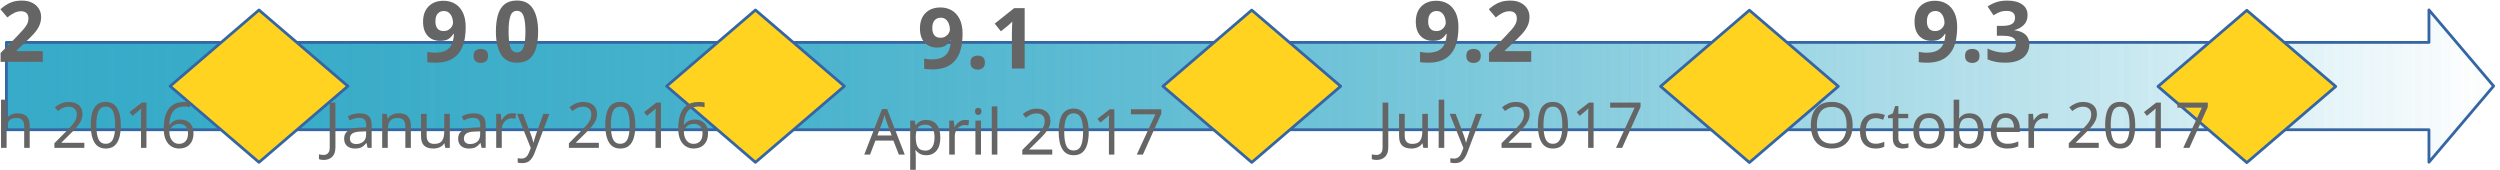
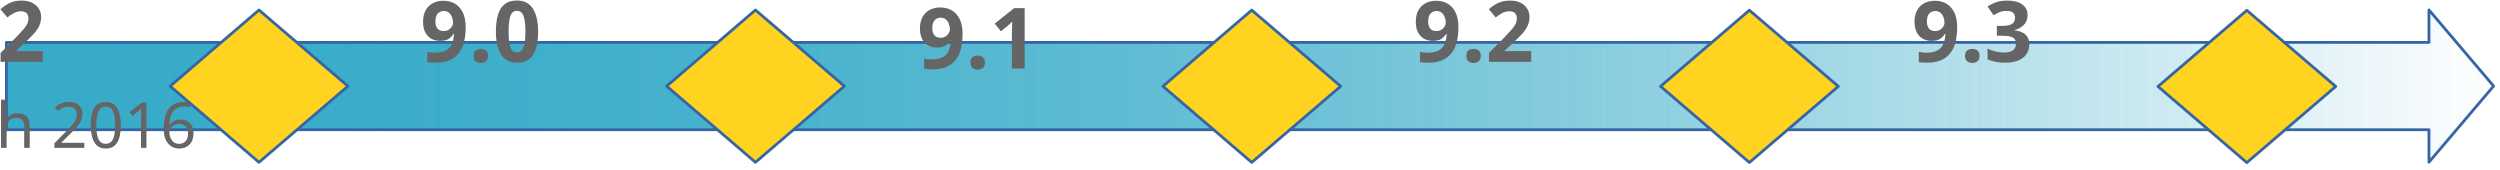
<svg xmlns="http://www.w3.org/2000/svg" xmlns:xlink="http://www.w3.org/1999/xlink" width="250.212mm" height="16.925mm" viewBox="0 0 886.579 59.97" id="svg2" version="1.1">
  <defs id="defs4">
    <linearGradient id="linearGradient8937">
      <stop style="stop-color:#d40000;stop-opacity:1;" offset="0" id="stop8939" />
      <stop style="stop-color:#d40000;stop-opacity:0;" offset="1" id="stop8941" />
    </linearGradient>
    <linearGradient id="linearGradient6546">
      <stop style="stop-color:#2aff2a;stop-opacity:1;" offset="0" id="stop6548" />
      <stop style="stop-color:#2aff2a;stop-opacity:0;" offset="1" id="stop6550" />
    </linearGradient>
    <linearGradient id="linearGradient6530">
      <stop style="stop-color:#37abc8;stop-opacity:1;" offset="0" id="stop6532" />
      <stop style="stop-color:#37abc8;stop-opacity:0;" offset="1" id="stop6534" />
    </linearGradient>
    <clipPath clipPathUnits="userSpaceOnUse" id="presentation_clip_path">
      <rect id="rect4790" height="21000" width="28000" y="0" x="0" />
    </clipPath>
    <linearGradient xlink:href="#linearGradient6530" id="linearGradient6536" x1="1509.889" y1="8636.5" x2="26431.111" y2="8636.5" gradientUnits="userSpaceOnUse" />
    <radialGradient id="SVGID_1_" cx="158.743" cy="246.672" r="331.354" gradientTransform="matrix(1.2721,0,0,1.2721,224.2356,-227.9715)" gradientUnits="userSpaceOnUse">
      <stop offset="0" style="stop-color:#B0CEE3" id="stop9" />
      <stop offset="0.215" style="stop-color:#ABCBE0" id="stop11" />
      <stop offset="0.452" style="stop-color:#9EC0D8" id="stop13" />
      <stop offset="0.7" style="stop-color:#88AFCA" id="stop15" />
      <stop offset="0.953" style="stop-color:#6998B6" id="stop17" />
      <stop offset="1" style="stop-color:#6393B2" id="stop19" />
    </radialGradient>
    <radialGradient id="SVGID_2_" cx="155.825" cy="249.946" r="135.159" gradientTransform="matrix(1.2721,0,0,1.2721,224.2356,-227.9715)" gradientUnits="userSpaceOnUse">
      <stop offset="0" style="stop-color:#B0CEE3" id="stop24" />
      <stop offset="1" style="stop-color:#6393B2" id="stop26" />
    </radialGradient>
    <radialGradient id="SVGID_3_" cx="155.71" cy="250.142" r="135.807" gradientTransform="matrix(1.2721,0,0,1.2721,224.2356,-227.9715)" gradientUnits="userSpaceOnUse">
      <stop offset="0" style="stop-color:#B0CEE3" id="stop31" />
      <stop offset="1" style="stop-color:#6393B2" id="stop33" />
    </radialGradient>
    <radialGradient id="SVGID_4_" cx="389.668" cy="131.657" r="119.718" gradientTransform="matrix(1.4324,0,0,1.4324,-135.7264,-98.7094)" gradientUnits="userSpaceOnUse">
      <stop offset="0" style="stop-color:#B0CEE3" id="stop38" />
      <stop offset="1" style="stop-color:#6393B2" id="stop40" />
    </radialGradient>
    <radialGradient id="SVGID_5_" cx="389.67" cy="131.657" r="119.719" gradientTransform="matrix(1.4324,0,0,1.4324,-135.7264,-98.7094)" gradientUnits="userSpaceOnUse">
      <stop offset="0" style="stop-color:#B0CEE3" id="stop45" />
      <stop offset="1" style="stop-color:#6393B2" id="stop47" />
    </radialGradient>
    <radialGradient id="SVGID_6_" cx="389.675" cy="131.657" r="119.722" gradientTransform="matrix(1.4324,0,0,1.4324,-135.7264,-98.7094)" gradientUnits="userSpaceOnUse">
      <stop offset="0" style="stop-color:#B0CEE3" id="stop52" />
      <stop offset="1" style="stop-color:#6393B2" id="stop54" />
    </radialGradient>
    <radialGradient id="SVGID_7_" cx="389.674" cy="131.656" r="119.721" gradientTransform="matrix(1.4324,0,0,1.4324,-135.7264,-98.7094)" gradientUnits="userSpaceOnUse">
      <stop offset="0" style="stop-color:#B0CEE3" id="stop59" />
      <stop offset="1" style="stop-color:#6393B2" id="stop61" />
    </radialGradient>
    <radialGradient id="SVGID_8_" cx="389.677" cy="131.657" r="119.722" gradientTransform="matrix(1.4324,0,0,1.4324,-135.7264,-98.7094)" gradientUnits="userSpaceOnUse">
      <stop offset="0" style="stop-color:#B0CEE3" id="stop66" />
      <stop offset="1" style="stop-color:#6393B2" id="stop68" />
    </radialGradient>
    <radialGradient id="SVGID_9_" cx="389.685" cy="131.656" r="119.731" gradientTransform="matrix(1.4324,0,0,1.4324,-135.7264,-98.7094)" gradientUnits="userSpaceOnUse">
      <stop offset="0" style="stop-color:#B0CEE3" id="stop73" />
      <stop offset="1" style="stop-color:#6393B2" id="stop75" />
    </radialGradient>
    <radialGradient id="SVGID_10_" cx="389.673" cy="131.657" r="119.72" gradientTransform="matrix(1.4324,0,0,1.4324,-135.7264,-98.7094)" gradientUnits="userSpaceOnUse">
      <stop offset="0" style="stop-color:#B0CEE3" id="stop80" />
      <stop offset="1" style="stop-color:#6393B2" id="stop82" />
    </radialGradient>
    <radialGradient id="SVGID_11_" cx="389.672" cy="131.659" r="119.722" gradientTransform="matrix(1.4324,0,0,1.4324,-135.7264,-98.7094)" gradientUnits="userSpaceOnUse">
      <stop offset="0" style="stop-color:#B0CEE3" id="stop87" />
      <stop offset="1" style="stop-color:#6393B2" id="stop89" />
    </radialGradient>
    <radialGradient id="SVGID_12_" cx="385.323" cy="127.653" r="51.999" gradientTransform="matrix(1.5162,0,0,1.5162,-158.8141,-106.2123)" gradientUnits="userSpaceOnUse">
      <stop offset="0" style="stop-color:#F6FBFC" id="stop94" />
      <stop offset="1" style="stop-color:#B0CEE3" id="stop96" />
    </radialGradient>
    <radialGradient id="SVGID_13_" cx="385.302" cy="127.689" r="52.046" gradientTransform="matrix(1.5162,0,0,1.5162,-158.8141,-106.2123)" gradientUnits="userSpaceOnUse">
      <stop offset="0" style="stop-color:#F6FBFC" id="stop101" />
      <stop offset="1" style="stop-color:#B0CEE3" id="stop103" />
    </radialGradient>
    <radialGradient id="SVGID_14_" cx="385.282" cy="127.725" r="52.102" gradientTransform="matrix(1.5162,0,0,1.5162,-158.8141,-106.2123)" gradientUnits="userSpaceOnUse">
      <stop offset="0" style="stop-color:#F6FBFC" id="stop108" />
      <stop offset="1" style="stop-color:#B0CEE3" id="stop110" />
    </radialGradient>
    <radialGradient id="SVGID_15_" cx="382.071" cy="141.779" r="30.342" gradientTransform="matrix(1.5162,0,0,1.5162,-158.8141,-106.2123)" gradientUnits="userSpaceOnUse">
      <stop offset="0" style="stop-color:#6393B2" id="stop115" />
      <stop offset="1" style="stop-color:#B0CEE3" id="stop117" />
    </radialGradient>
    <radialGradient id="SVGID_16_" cx="389.072" cy="114.401" r="32.347" gradientTransform="matrix(1.5162,0,0,1.5162,-158.8141,-106.2123)" gradientUnits="userSpaceOnUse">
      <stop offset="0" style="stop-color:#6393B2" id="stop122" />
      <stop offset="1" style="stop-color:#B0CEE3" id="stop124" />
    </radialGradient>
    <linearGradient xlink:href="#linearGradient6546" id="linearGradient8800" x1="2574.27" y1="11227.619" x2="18557.111" y2="11227.619" gradientUnits="userSpaceOnUse" />
    <linearGradient xlink:href="#linearGradient6546" id="linearGradient8808" x1="2574.27" y1="11227.619" x2="18557.111" y2="11227.619" gradientUnits="userSpaceOnUse" />
    <linearGradient xlink:href="#linearGradient6546" id="linearGradient8816" x1="2574.27" y1="11227.619" x2="18557.111" y2="11227.619" gradientUnits="userSpaceOnUse" />
    <linearGradient xlink:href="#linearGradient6546" id="linearGradient8824" x1="2574.27" y1="11227.619" x2="18557.111" y2="11227.619" gradientUnits="userSpaceOnUse" />
    <linearGradient xlink:href="#linearGradient6546" id="linearGradient8832" x1="2574.27" y1="11227.619" x2="18557.111" y2="11227.619" gradientUnits="userSpaceOnUse" />
    <linearGradient xlink:href="#linearGradient6530" id="linearGradient8913" gradientUnits="userSpaceOnUse" x1="1509.889" y1="8636.5" x2="26431.111" y2="8636.5" />
    <linearGradient xlink:href="#linearGradient6530" id="linearGradient8915" gradientUnits="userSpaceOnUse" x1="1509.889" y1="8636.5" x2="26431.111" y2="8636.5" />
    <linearGradient xlink:href="#linearGradient6530" id="linearGradient8917" gradientUnits="userSpaceOnUse" x1="1509.889" y1="8636.5" x2="26431.111" y2="8636.5" />
    <linearGradient xlink:href="#linearGradient6530" id="linearGradient8919" gradientUnits="userSpaceOnUse" x1="1509.889" y1="8636.5" x2="26431.111" y2="8636.5" />
    <linearGradient xlink:href="#linearGradient6530" id="linearGradient8921" gradientUnits="userSpaceOnUse" x1="1509.889" y1="8636.5" x2="26431.111" y2="8636.5" />
    <linearGradient xlink:href="#linearGradient8937" id="linearGradient8959" x1="4784.108" y1="17696.57" x2="25086.725" y2="17696.57" gradientUnits="userSpaceOnUse" />
  </defs>
  <g id="layer1" transform="translate(-45.17317,-574.7709)">
    <g style="fill-rule:evenodd;stroke-width:28.222;stroke-linejoin:round" id="g5398" transform="matrix(0.03543307,0,0,0.03543307,23.44479,299.2918)">
      <g id="g4980" class="SlideGroup">
        <g id="g4982">
          <g class="Page" id="g4985">
            <g class="com.sun.star.drawing.CustomShape" id="g4998" style="fill:url(#linearGradient6536);fill-opacity:1" transform="translate(-846.6667,0)">
              <g id="id7" style="fill:url(#linearGradient8921);fill-opacity:1">
                <path style="fill:url(#linearGradient8913);fill-opacity:1;stroke:none" d="m 1524,8199 24246,0 0,-325 647,762 -647,762 0,-325 -24246,0 0,-874 z m 0,-325 0,0 z m 24893,1525 0,0 z" id="path5001" />
                <path style="fill:url(#linearGradient8915);fill-opacity:1;stroke:#3465a4" d="m 1524,8199 24246,0 0,-325 647,762 -647,762 0,-325 -24246,0 0,-874 z" id="path5003" />
                <path style="fill:url(#linearGradient8917);fill-opacity:1;stroke:#3465a4" d="m 1524,7874 0,0 z" id="path5005" />
                <path style="fill:url(#linearGradient8919);fill-opacity:1;stroke:#3465a4" d="m 26417,9399 0,0 z" id="path5007" />
              </g>
            </g>
            <g class="com.sun.star.drawing.CustomShape" id="g5084" transform="translate(-8748.89,0)">
              <g id="id11">
                <path style="fill:#ffd320;stroke:none" d="m 11954,7875 890,762 -890,762 -889,-762 889,-762 0,0 z m -889,0 0,0 z m 1779,1525 0,0 z" id="path5087" />
                <path style="fill:none;stroke:#3465a4" d="m 11954,7875 890,762 -890,762 -889,-762 889,-762 0,0 z" id="path5089" />
                <path style="fill:none;stroke:#3465a4" d="m 11065,7875 0,0 z" id="path5091" />
                <path style="fill:none;stroke:#3465a4" d="m 12844,9400 0,0 z" id="path5093" />
              </g>
            </g>
            <path style="fill:#ffd320;stroke:none" d="m 8174.097,7875 890,762 -890,762 -889,-762 889,-762 0,0 z m -889,0 0,0 z m 1779,1525 0,0 z" id="path5112" />
            <path style="fill:none;stroke:#3465a4" d="m 8174.097,7875 890,762 -890,762 -889,-762 889,-762 0,0 z" id="path5114" />
            <path style="fill:none;stroke:#3465a4" d="m 7285.097,7875 0,0 z" id="path5116" />
            <path style="fill:none;stroke:#3465a4" d="m 9064.097,9400 0,0 z" id="path5118" />
            <path style="fill:#ffd320;stroke:none" d="m 13141.234,7876 890,762 -890,762 -889,-762 889,-762 0,0 z m -889,0 0,0 z m 1779,1525 0,0 z" id="path5137" />
            <path style="fill:none;stroke:#3465a4" d="m 13141.234,7876 890,762 -890,762 -889,-762 889,-762 0,0 z" id="path5139" />
            <path style="fill:none;stroke:#3465a4" d="m 12252.234,7876 0,0 z" id="path5141" />
            <path style="fill:none;stroke:#3465a4" d="m 14031.234,9401 0,0 z" id="path5143" />
            <path style="fill:#ffd320;stroke:none" d="m 18121.981,7877 890,762 -890,762 -889,-762 889,-762 0,0 z m -889,0 0,0 z m 1779,1525 0,0 z" id="path5162" />
            <path style="fill:none;stroke:#3465a4" d="m 18121.981,7877 890,762 -890,762 -889,-762 889,-762 0,0 z" id="path5164" />
            <path style="fill:none;stroke:#3465a4" d="m 17232.981,7877 0,0 z" id="path5166" />
            <path style="fill:none;stroke:#3465a4" d="m 19011.981,9402 0,0 z" id="path5168" />
            <path style="fill:#ffd320;stroke:none" d="m 23100.335,7878 890,762 -890,762 -889,-762 889,-762 0,0 z m -889,0 0,0 z m 1779,1525 0,0 z" id="path5187" />
            <path style="fill:none;stroke:#3465a4" d="m 23100.335,7878 890,762 -890,762 -889,-762 889,-762 0,0 z" id="path5189" />
            <path style="fill:none;stroke:#3465a4" d="m 22211.335,7878 0,0 z" id="path5191" />
            <path style="fill:none;stroke:#3465a4" d="m 23990.335,9403 0,0 z" id="path5193" />
            <flowRoot xml:space="preserve" id="flowRoot4383" style="font-style:normal;font-variant:normal;font-weight:normal;font-stretch:normal;font-size:50px;line-height:125%;font-family:'Titillium Web';-inkscape-font-specification:'Titillium Web, Normal';text-align:start;letter-spacing:0px;word-spacing:0px;writing-mode:lr-tb;text-anchor:start;fill:#000000;fill-opacity:1;stroke:none;stroke-width:1px;stroke-linecap:butt;stroke-linejoin:miter;stroke-opacity:1" transform="matrix(28.22222,0,0,28.22222,663.2223,7859.889)">
              <flowRegion id="flowRegion4385">
                <rect id="rect4387" width="75" height="56.429" x="55" y="-0.537" />
              </flowRegion>
              <flowPara id="flowPara4391">7.2April 20</flowPara>
            </flowRoot>
            <text xml:space="preserve" style="font-style:normal;font-variant:normal;font-weight:normal;font-stretch:normal;font-size:1411.111px;line-height:125%;font-family:'Titillium Web';-inkscape-font-specification:'Titillium Web, Normal';text-align:start;letter-spacing:0px;word-spacing:0px;writing-mode:lr-tb;text-anchor:start;fill:#000000;fill-opacity:1;stroke:none;stroke-width:1px;stroke-linecap:butt;stroke-linejoin:miter;stroke-opacity:1" x="3216.262" y="8393.595" id="text4395">
              <tspan id="tspan4397" x="3216.262" y="8393.595" style="font-style:normal;font-variant:normal;font-weight:bold;font-stretch:normal;font-size:846.667px;line-height:125%;font-family:'Titillium Web';-inkscape-font-specification:'Titillium Web, Bold';text-align:center;writing-mode:lr-tb;text-anchor:middle;fill:#656565;fill-opacity:1">8.2</tspan>
              <tspan x="3216.262" y="9254.839" id="tspan4399" style="font-style:normal;font-variant:normal;font-weight:normal;font-stretch:normal;font-size:635px;line-height:125%;font-family:'Titillium Web';-inkscape-font-specification:'Titillium Web, Normal';text-align:center;writing-mode:lr-tb;text-anchor:middle;fill:#656565;fill-opacity:1">March 2016</tspan>
            </text>
            <text xml:space="preserve" style="font-style:normal;font-variant:normal;font-weight:normal;font-stretch:normal;font-size:1411.111px;line-height:125%;font-family:'Titillium Web';-inkscape-font-specification:'Titillium Web, Normal';text-align:start;letter-spacing:0px;word-spacing:0px;writing-mode:lr-tb;text-anchor:start;fill:#000000;fill-opacity:1;fill-rule:evenodd;stroke:none;stroke-width:1px;stroke-linecap:butt;stroke-linejoin:miter;stroke-opacity:1" x="8176.952" y="8393.595" id="text4395-4">
              <tspan id="tspan4397-0" x="8176.952" y="8393.595" style="font-style:normal;font-variant:normal;font-weight:bold;font-stretch:normal;font-size:846.667px;line-height:125%;font-family:'Titillium Web';-inkscape-font-specification:'Titillium Web, Bold';text-align:center;writing-mode:lr-tb;text-anchor:middle;fill:#656565;fill-opacity:1">9.0</tspan>
-               <tspan x="8176.952" y="9254.839" id="tspan4399-9" style="font-style:normal;font-variant:normal;font-weight:normal;font-stretch:normal;font-size:635px;line-height:125%;font-family:'Titillium Web';-inkscape-font-specification:'Titillium Web, Normal';text-align:center;writing-mode:lr-tb;text-anchor:middle;fill:#656565;fill-opacity:1">January 2016</tspan>
+               <tspan x="8176.952" y="10157.483" id="tspan4399-9" style="font-style:normal;font-variant:normal;font-weight:normal;font-stretch:normal;font-size:635px;line-height:125%;font-family:'Titillium Web';-inkscape-font-specification:'Titillium Web, Normal';text-align:center;writing-mode:lr-tb;text-anchor:middle;fill:#656565;fill-opacity:1">February 2016</tspan>
            </text>
            <text xml:space="preserve" style="font-style:normal;font-variant:normal;font-weight:normal;font-stretch:normal;font-size:1411.111px;line-height:125%;font-family:'Titillium Web';-inkscape-font-specification:'Titillium Web, Normal';text-align:start;letter-spacing:0px;word-spacing:0px;writing-mode:lr-tb;text-anchor:start;fill:#000000;fill-opacity:1;fill-rule:evenodd;stroke:none;stroke-width:1px;stroke-linecap:butt;stroke-linejoin:miter;stroke-opacity:1" x="13149.996" y="8460.587" id="text4395-4-7">
              <tspan id="tspan4397-0-5" x="13149.996" y="8460.587" style="font-style:normal;font-variant:normal;font-weight:bold;font-stretch:normal;font-size:846.667px;line-height:125%;font-family:'Titillium Web';-inkscape-font-specification:'Titillium Web, Bold';text-align:center;writing-mode:lr-tb;text-anchor:middle;fill:#656565;fill-opacity:1">9.1</tspan>
-               <tspan x="13149.996" y="9321.831" id="tspan4399-9-6" style="font-style:normal;font-variant:normal;font-weight:normal;font-stretch:normal;font-size:635px;line-height:125%;font-family:'Titillium Web';-inkscape-font-specification:'Titillium Web, Normal';text-align:center;writing-mode:lr-tb;text-anchor:middle;fill:#656565;fill-opacity:1">April 2017</tspan>
+               <tspan x="13149.996" y="10224.476" id="tspan4399-9-6" style="font-style:normal;font-variant:normal;font-weight:normal;font-stretch:normal;font-size:635px;line-height:125%;font-family:'Titillium Web';-inkscape-font-specification:'Titillium Web, Normal';text-align:center;writing-mode:lr-tb;text-anchor:middle;fill:#656565;fill-opacity:1">May 2017</tspan>
            </text>
            <text xml:space="preserve" style="font-style:normal;font-variant:normal;font-weight:normal;font-stretch:normal;font-size:1411.111px;line-height:125%;font-family:'Titillium Web';-inkscape-font-specification:'Titillium Web, Normal';text-align:start;letter-spacing:0px;word-spacing:0px;writing-mode:lr-tb;text-anchor:start;fill:#000000;fill-opacity:1;fill-rule:evenodd;stroke:none;stroke-width:1px;stroke-linecap:butt;stroke-linejoin:miter;stroke-opacity:1" x="18112.816" y="8393.595" id="text4395-4-7-9">
              <tspan id="tspan4397-0-5-9" x="18112.816" y="8393.595" style="font-style:normal;font-variant:normal;font-weight:bold;font-stretch:normal;font-size:846.667px;line-height:125%;font-family:'Titillium Web';-inkscape-font-specification:'Titillium Web, Bold';text-align:center;writing-mode:lr-tb;text-anchor:middle;fill:#656565;fill-opacity:1">9.2</tspan>
-               <tspan x="18112.816" y="9254.839" id="tspan4399-9-6-2" style="font-style:normal;font-variant:normal;font-weight:normal;font-stretch:normal;font-size:635px;line-height:125%;font-family:'Titillium Web';-inkscape-font-specification:'Titillium Web, Normal';text-align:center;writing-mode:lr-tb;text-anchor:middle;fill:#656565;fill-opacity:1">July 2017</tspan>
+               <tspan x="18112.816" y="10157.483" id="tspan4399-9-6-2" style="font-style:normal;font-variant:normal;font-weight:normal;font-stretch:normal;font-size:635px;line-height:125%;font-family:'Titillium Web';-inkscape-font-specification:'Titillium Web, Normal';text-align:center;writing-mode:lr-tb;text-anchor:middle;fill:#656565;fill-opacity:1">August 2017</tspan>
            </text>
-             <text xml:space="preserve" style="font-style:normal;font-variant:normal;font-weight:normal;font-stretch:normal;font-size:1411.111px;line-height:125%;font-family:'Titillium Web';-inkscape-font-specification:'Titillium Web, Normal';text-align:start;letter-spacing:0px;word-spacing:0px;writing-mode:lr-tb;text-anchor:start;fill:#000000;fill-opacity:1;fill-rule:evenodd;stroke:none;stroke-width:1px;stroke-linecap:butt;stroke-linejoin:miter;stroke-opacity:1" x="23104.428" y="8393.595" id="text4395-4-7-9-2">
-               <tspan id="tspan4397-0-5-9-7" x="23104.428" y="8393.595" style="font-style:normal;font-variant:normal;font-weight:bold;font-stretch:normal;font-size:846.667px;line-height:125%;font-family:'Titillium Web';-inkscape-font-specification:'Titillium Web, Bold';text-align:center;writing-mode:lr-tb;text-anchor:middle;fill:#656565;fill-opacity:1">9.3</tspan>
-               <tspan x="23104.428" y="9254.839" id="tspan4399-9-6-2-4" style="font-style:normal;font-variant:normal;font-weight:normal;font-stretch:normal;font-size:635px;line-height:125%;font-family:'Titillium Web';-inkscape-font-specification:'Titillium Web, Normal';text-align:center;writing-mode:lr-tb;text-anchor:middle;fill:#656565;fill-opacity:1">October 2017</tspan>
+             <text xml:space="preserve" style="font-style:normal;font-variant:normal;font-weight:normal;font-stretch:normal;font-size:1411.111px;line-height:1763.889px;font-family:'Titillium Web';-inkscape-font-specification:'Titillium Web, Normal';text-align:start;letter-spacing:0px;word-spacing:0px;writing-mode:lr-tb;text-anchor:start;fill:#000000;fill-opacity:1;fill-rule:evenodd;stroke:none;stroke-width:1px;stroke-linecap:butt;stroke-linejoin:miter;stroke-opacity:1;" x="23104.428" y="8393.595" id="text4395-4-7-9-2">
+               <tspan id="tspan4397-0-5-9-7" x="23104.428" y="8393.595" style="font-style:normal;font-variant:normal;font-weight:bold;font-stretch:normal;font-size:846.667px;line-height:1763.889px;font-family:'Titillium Web';-inkscape-font-specification:'Titillium Web, Bold';text-align:center;writing-mode:lr-tb;text-anchor:middle;fill:#656565;fill-opacity:1;">9.3</tspan>
+               <tspan x="23104.428" y="10157.483" id="tspan4399-9-6-2-4" style="font-style:normal;font-variant:normal;font-weight:normal;font-stretch:normal;font-size:635px;line-height:1763.889px;font-family:'Titillium Web';-inkscape-font-specification:'Titillium Web, Normal';text-align:center;writing-mode:lr-tb;text-anchor:middle;fill:#656565;fill-opacity:1;">November 2017</tspan>
            </text>
          </g>
        </g>
      </g>
    </g>
  </g>
</svg>
